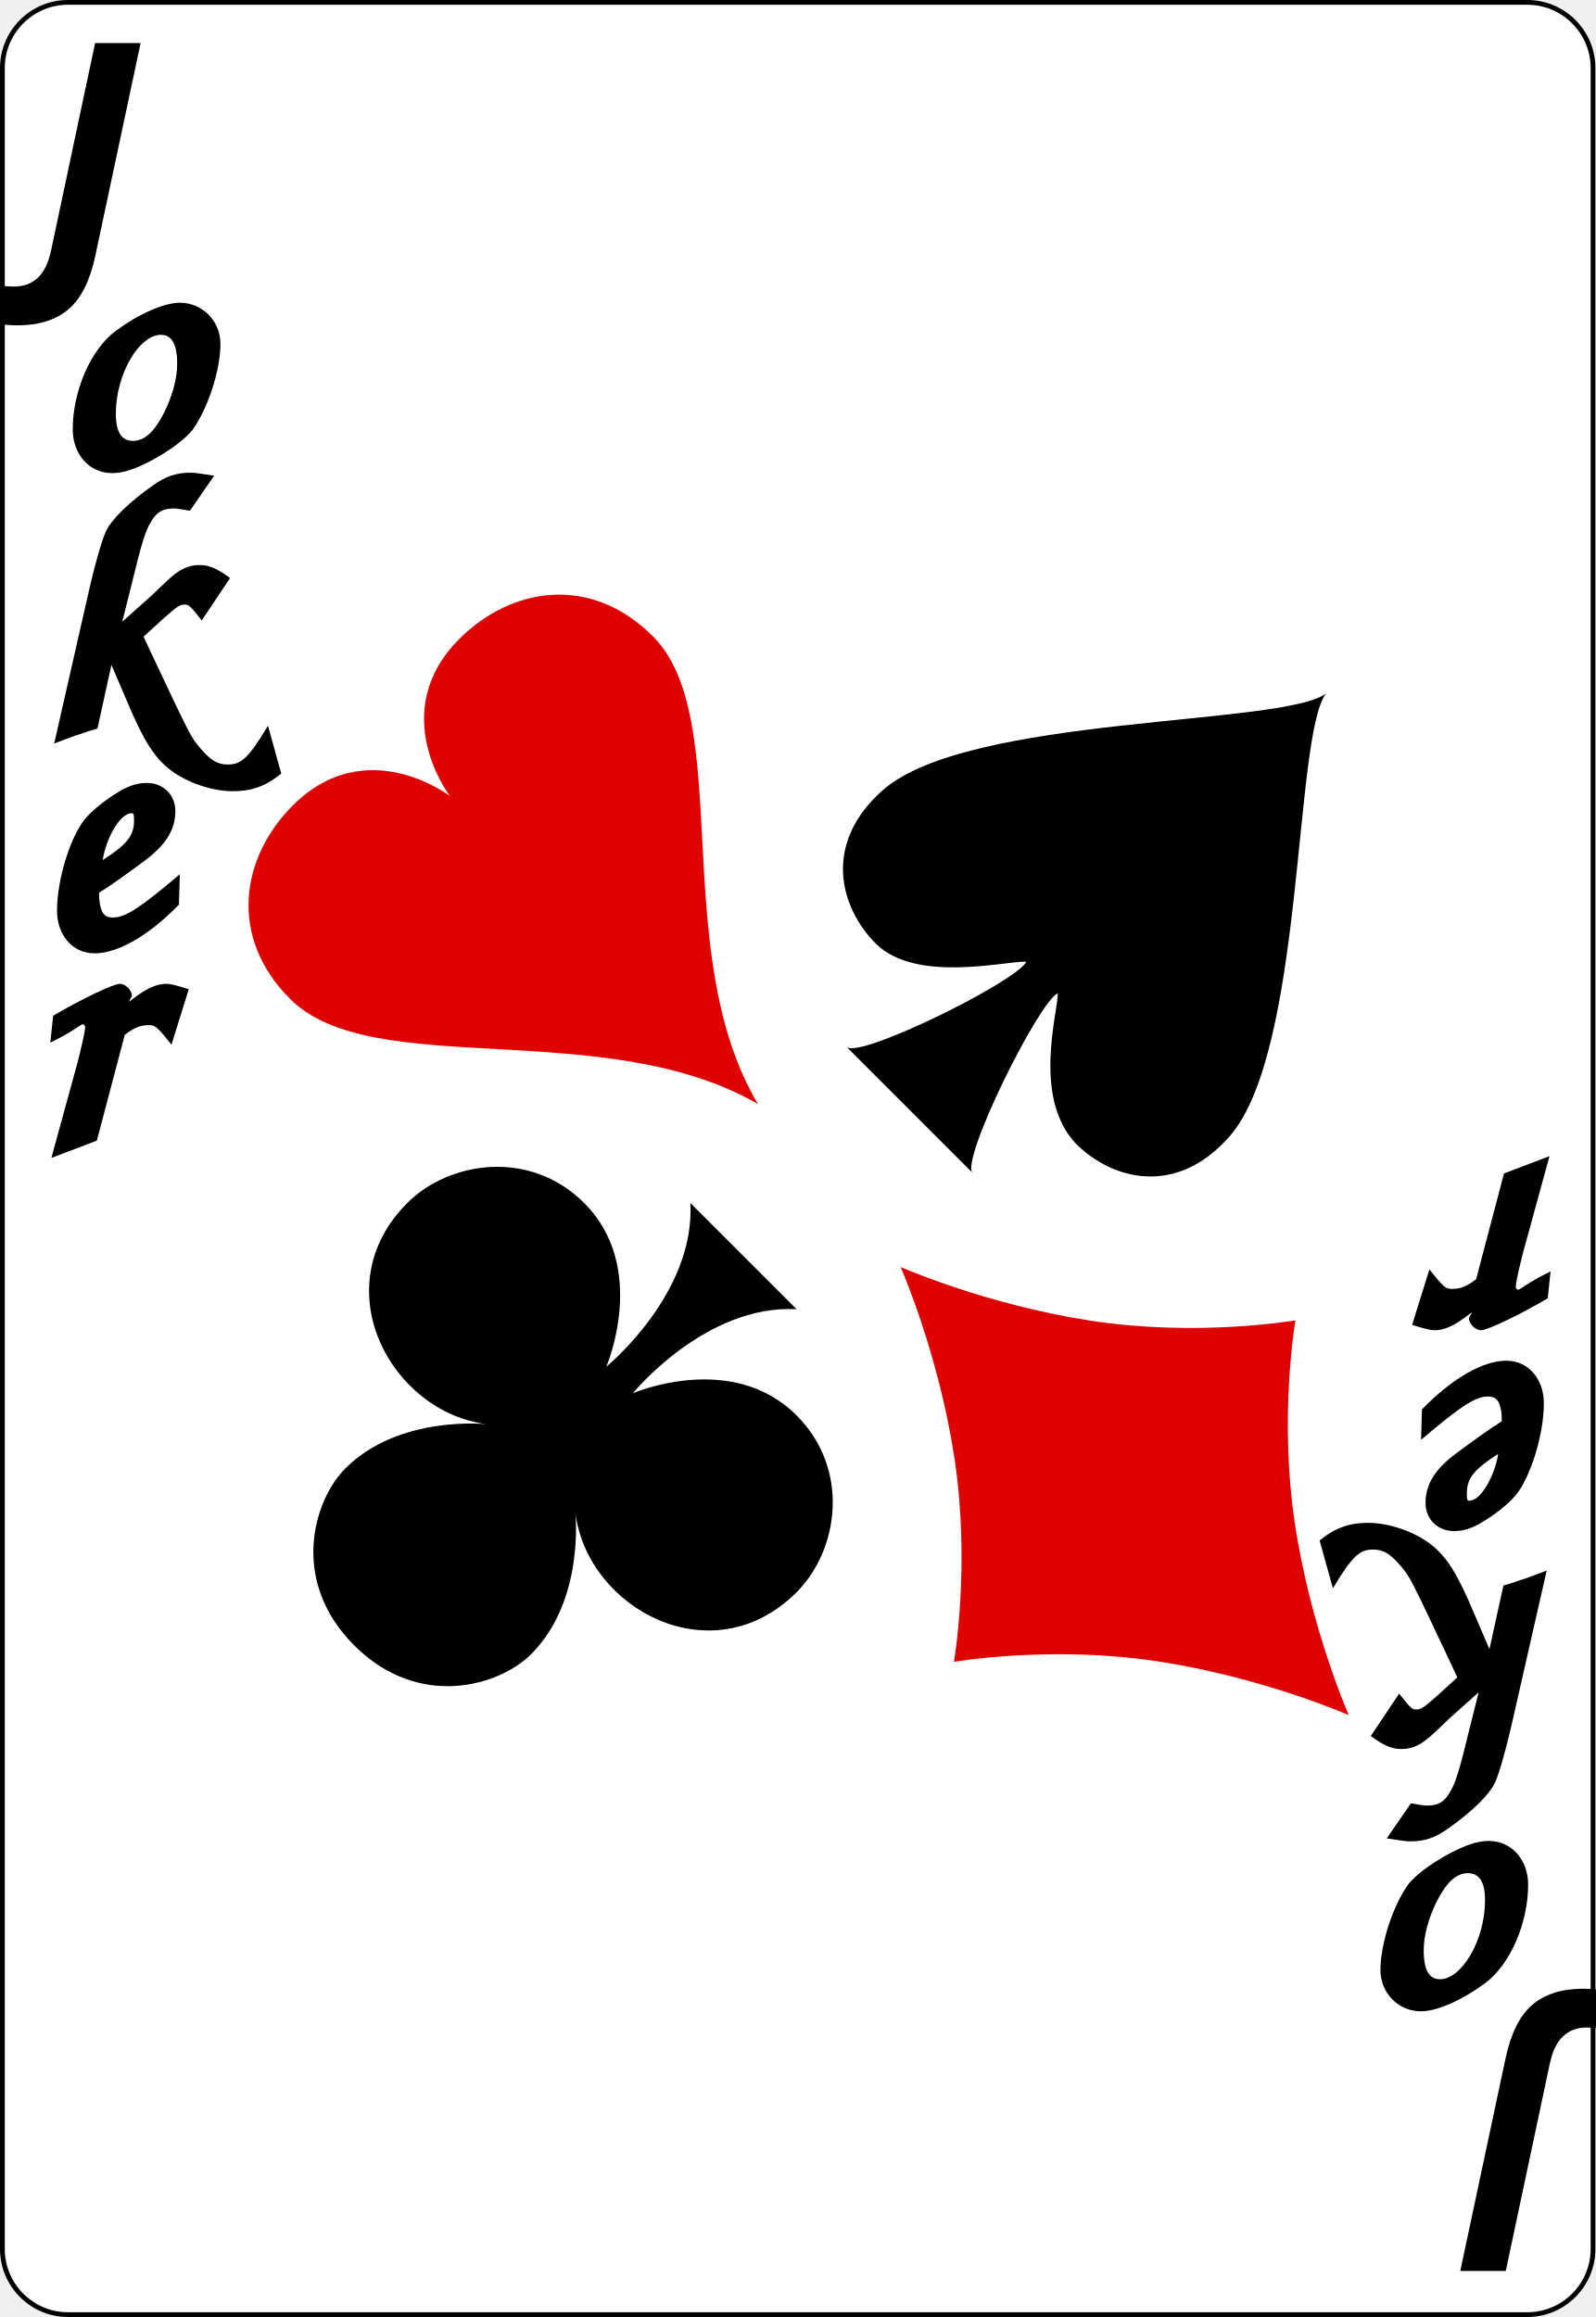
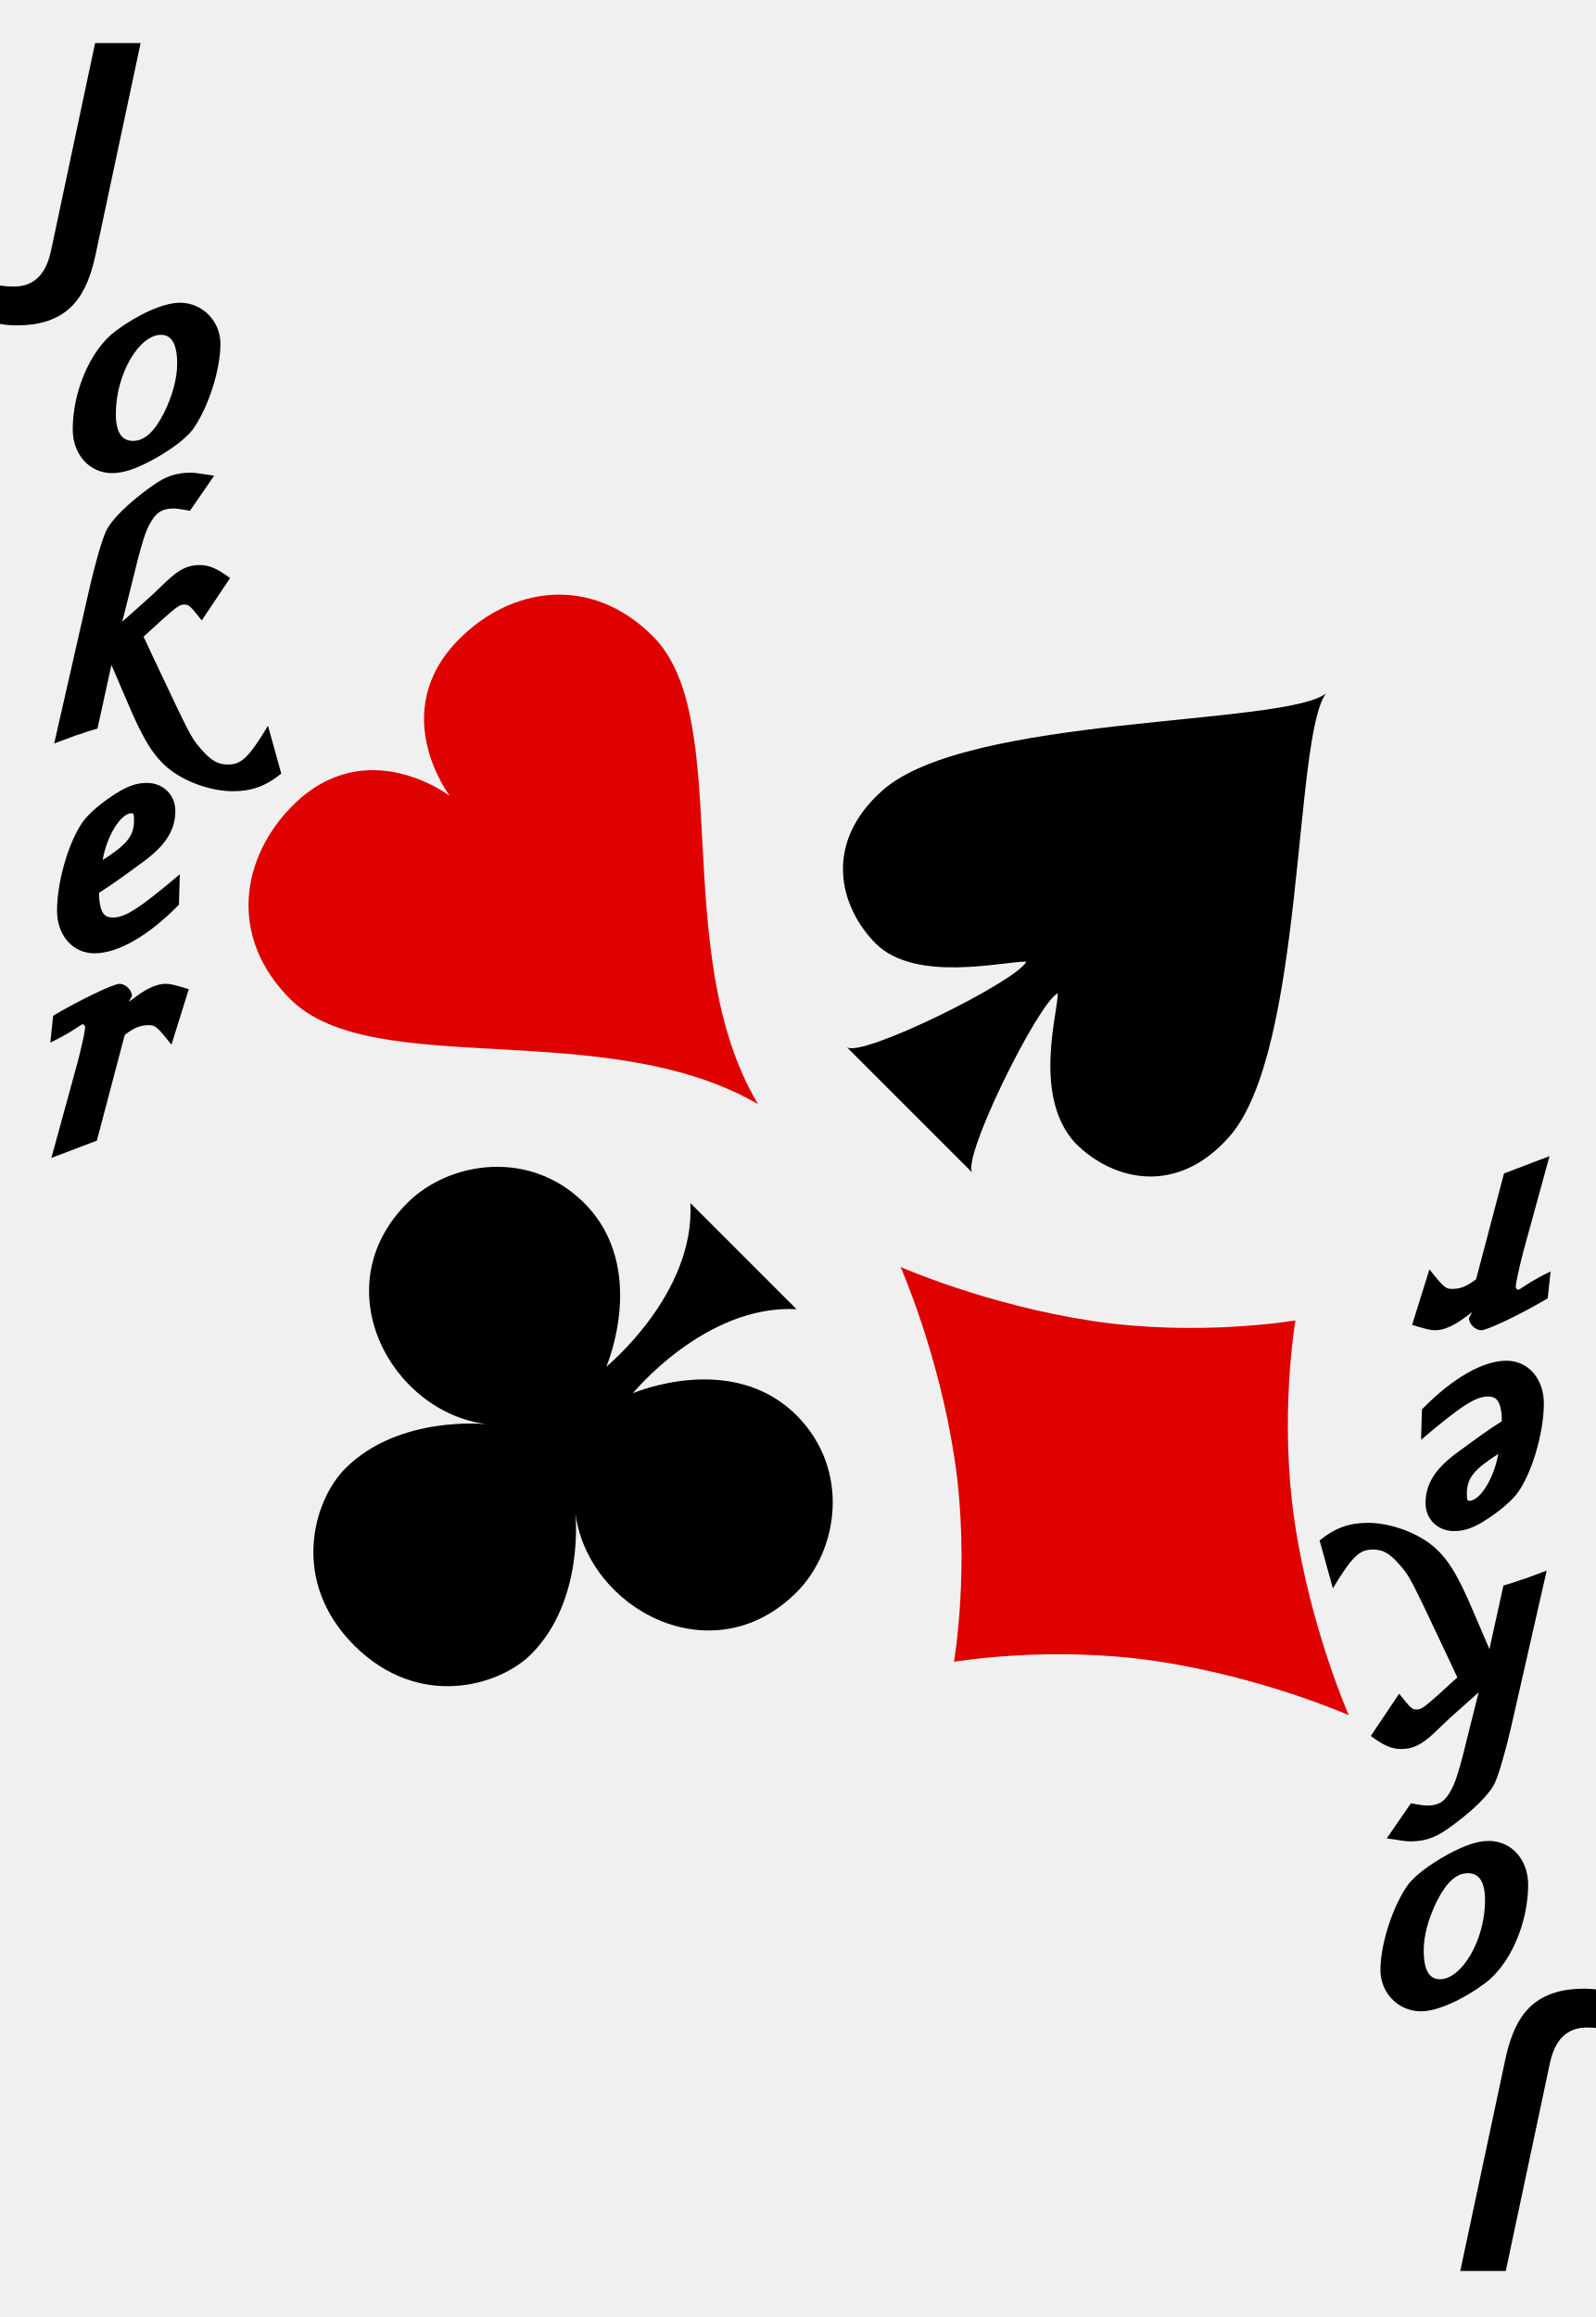
<svg xmlns="http://www.w3.org/2000/svg" width="167.087pt" height="242.667pt" viewBox="0 0 167.087 242.667" xml:space="preserve" id="svg2" version="1.1">
  <defs id="defs41" />
  <g id="Layer_x0020_1" style="fill-rule:nonzero;clip-rule:nonzero;stroke:#000000;stroke-miterlimit:4;">
-     <path style="fill:#FFFFFF;stroke-width:0.5;" d="M166.837,235.548c0,3.777-3.087,6.869-6.871,6.869H7.111c-3.775,0-6.861-3.092-6.861-6.869V7.12C0.25,3.343,3.336,0.25,7.111,0.25h152.855    c3.784,0,6.871,3.093,6.871,6.87v228.428z" id="path5" />
    <g style="stroke:none;" id="g7">
      <g id="g9">
				
			</g>
    </g>
    <g id="g15">
			
		</g>
    <g id="g19">
			
		</g>
    <g style="stroke:none;" id="g23">
      <g id="g25">
				
			</g>
    </g>
    <g style="stroke:none;" id="g31">
      <g id="g33">
				
			</g>
    </g>
  </g>
  <text xml:space="preserve" style="font-size:32px;font-style:normal;font-weight:normal;line-height:125%;letter-spacing:0px;word-spacing:0px;fill:#000000;fill-opacity:1;stroke:none;font-family:Bitstream Vera Sans" x="3.945" y="27.356" id="text3788">
    <tspan id="tspan3790" x="3.945" y="27.356" style="font-style:italic;font-variant:normal;font-weight:bold;font-stretch:normal;font-family:LMMathSymbols9;-inkscape-font-specification:LMMathSymbols9 Bold Italic">J</tspan>
  </text>
  <g transform="matrix(2.271176,2.271176,-2.076563,2.076563,117.0668,94.43651)" id="layer1-7-88">
    <path id="sl-4" d="M 7.989,3.103 C 7.747,-0.954 0.242,-8.59 0,-10.5 c -0.242,1.909 -7.747,9.545 -7.989,13.603 -0.169,2.868 1.695,4.057 3.39,4.057 1.835,-0.022 3.351,-2.801 3.873,-3.341 0.242,0.716 -1.603,6.682 -2.179,6.682 l 5.811,0 C 2.33,10.501 0.485,4.535 0.727,3.819 1.184,4.315 2.524,7.077 4.601,7.16 6.295,7.159 8.158,5.971 7.989,3.103 z" style="fill:#000000" />
  </g>
  <text xml:space="preserve" style="font-size:32px;font-style:normal;font-weight:normal;line-height:125%;letter-spacing:0px;word-spacing:0px;fill:#000000;fill-opacity:1;stroke:none;font-family:Bitstream Vera Sans" x="4.273" y="49.051" id="text3019">
    <tspan id="tspan3021" x="4.273" y="49.051" style="font-size:38.4px;font-style:italic;font-variant:normal;font-weight:bold;font-stretch:normal;font-family:URW Chancery L;-inkscape-font-specification:URW Chancery L Bold Italic">o</tspan>
  </text>
  <text xml:space="preserve" style="font-size:32px;font-style:normal;font-weight:normal;line-height:125%;letter-spacing:0px;word-spacing:0px;fill:#000000;fill-opacity:1;stroke:none;font-family:Bitstream Vera Sans" x="2.63" y="76.992" id="text3023">
    <tspan id="tspan3025" x="2.63" y="76.992" style="font-size:38.4px;font-style:italic;font-variant:normal;font-weight:bold;font-stretch:normal;font-family:URW Chancery L;-inkscape-font-specification:URW Chancery L Bold Italic">k</tspan>
  </text>
  <text xml:space="preserve" style="font-size:32px;font-style:normal;font-weight:normal;line-height:125%;letter-spacing:0px;word-spacing:0px;fill:#000000;fill-opacity:1;stroke:none;font-family:Bitstream Vera Sans" x="2.63" y="99.345" id="text3027">
    <tspan id="tspan3029" x="2.63" y="99.345" style="font-size:38.4px;font-style:italic;font-variant:normal;font-weight:bold;font-stretch:normal;font-family:URW Chancery L;-inkscape-font-specification:URW Chancery L Bold Italic">e</tspan>
  </text>
  <text xml:space="preserve" style="font-size:32px;font-style:normal;font-weight:normal;line-height:125%;letter-spacing:0px;word-spacing:0px;fill:#000000;fill-opacity:1;stroke:none;font-family:Bitstream Vera Sans" x="2.301" y="120.383" id="text3031">
    <tspan id="tspan3033" x="2.301" y="120.383" style="font-size:38.4px;font-style:italic;font-variant:normal;font-weight:bold;font-stretch:normal;font-family:URW Chancery L;-inkscape-font-specification:URW Chancery L Bold Italic">r</tspan>
  </text>
  <g transform="matrix(2.374378,-2.374378,2.222192,2.222192,59.38352,95.63542)" id="layer1-9">
    <path style="fill:#df0000" id="hl" d="M 3.676,-9 C 0.433,-9 0,-5.523 0,-5.523 0,-5.523 -0.433,-9 -3.676,-9 -5.946,-9 -8,-7.441 -8,-4.5 -8,-0.614 -1.421,3.294 0,9 1.352,3.299 8,-0.614 8,-4.5 8,-7.441 5.946,-9 3.676,-9 z" />
  </g>
  <g transform="matrix(-2.145754,-2.145754,2.145754,-2.145754,110.1988,305.7785)" id="layer1-1">
    <path id="cl" d="m 50.291,22.698 c 0,0 2.375,-1.9 2.375,-4.534 0,-1.542 -1.369,-4.102 -4.534,-4.102 -3.165,0 -4.534,2.561 -4.534,4.102 0,2.634 2.375,4.534 2.375,4.534 -2.638,-2.055 -7.341,-0.652 -7.341,3.455 0,2.056 1.68,4.318 4.318,4.318 3.165,0 4.534,-3.455 4.534,-3.455 0,0 0.402,3.938 -1.943,6.046 h 5.182 c -2.345,-2.107 -1.943,-6.046 -1.943,-6.046 0,0 1.369,3.455 4.534,3.455 2.639,0 4.318,-2.263 4.318,-4.318 0,-4.107 -4.703,-5.51 -7.341,-3.455 z" style="fill:#000000" />
  </g>
  <g transform="matrix(2.235014,-2.235014,2.235014,2.235014,117.7894,156.1671)" id="layer1-2">
    <path style="fill:#df0000" id="dl" d="M 3.243,-4.725 C 1.126,-7.589 0,-10.5 0,-10.5 c 0,0 -1.126,2.911 -3.243,5.775 C -5.361,-1.862 -8,0 -8,0 -8,0 -5.361,1.861 -3.243,4.726 -1.126,7.589 0,10.5 0,10.5 0,10.5 1.126,7.589 3.243,4.726 5.361,1.861 8,0 8,0 8,0 5.361,-1.862 3.243,-4.725 z" />
  </g>
  <text xml:space="preserve" style="font-size:32px;font-style:normal;font-weight:normal;line-height:125%;letter-spacing:0px;word-spacing:0px;fill:#000000;fill-opacity:1;stroke:none;font-family:Bitstream Vera Sans" x="-163.716" y="-215.002" id="text3788-8" transform="scale(-1,-1)">
    <tspan id="tspan3790-8" x="-163.716" y="-215.002" style="font-style:italic;font-variant:normal;font-weight:bold;font-stretch:normal;font-family:LMMathSymbols9;-inkscape-font-specification:LMMathSymbols9 Bold Italic">J</tspan>
  </text>
  <text xml:space="preserve" style="font-size:32px;font-style:normal;font-weight:normal;line-height:125%;letter-spacing:0px;word-spacing:0px;fill:#000000;fill-opacity:1;stroke:none;font-family:Bitstream Vera Sans" x="-163.387" y="-193.306" id="text3019-4" transform="scale(-1,-1)">
    <tspan id="tspan3021-3" x="-163.387" y="-193.306" style="font-size:38.4px;font-style:italic;font-variant:normal;font-weight:bold;font-stretch:normal;font-family:URW Chancery L;-inkscape-font-specification:URW Chancery L Bold Italic">o</tspan>
  </text>
  <text xml:space="preserve" style="font-size:32px;font-style:normal;font-weight:normal;line-height:125%;letter-spacing:0px;word-spacing:0px;fill:#000000;fill-opacity:1;stroke:none;font-family:Bitstream Vera Sans" x="-165.031" y="-165.365" id="text3023-1" transform="scale(-1,-1)">
    <tspan id="tspan3025-4" x="-165.031" y="-165.365" style="font-size:38.4px;font-style:italic;font-variant:normal;font-weight:bold;font-stretch:normal;font-family:URW Chancery L;-inkscape-font-specification:URW Chancery L Bold Italic">k</tspan>
  </text>
  <text xml:space="preserve" style="font-size:32px;font-style:normal;font-weight:normal;line-height:125%;letter-spacing:0px;word-spacing:0px;fill:#000000;fill-opacity:1;stroke:none;font-family:Bitstream Vera Sans" x="-165.031" y="-143.012" id="text3027-9" transform="scale(-1,-1)">
    <tspan id="tspan3029-2" x="-165.031" y="-143.012" style="font-size:38.4px;font-style:italic;font-variant:normal;font-weight:bold;font-stretch:normal;font-family:URW Chancery L;-inkscape-font-specification:URW Chancery L Bold Italic">e</tspan>
  </text>
  <text xml:space="preserve" style="font-size:32px;font-style:normal;font-weight:normal;line-height:125%;letter-spacing:0px;word-spacing:0px;fill:#000000;fill-opacity:1;stroke:none;font-family:Bitstream Vera Sans" x="-165.36" y="-121.974" id="text3031-0" transform="scale(-1,-1)">
    <tspan id="tspan3033-6" x="-165.36" y="-121.974" style="font-size:38.4px;font-style:italic;font-variant:normal;font-weight:bold;font-stretch:normal;font-family:URW Chancery L;-inkscape-font-specification:URW Chancery L Bold Italic">r</tspan>
  </text>
</svg>
